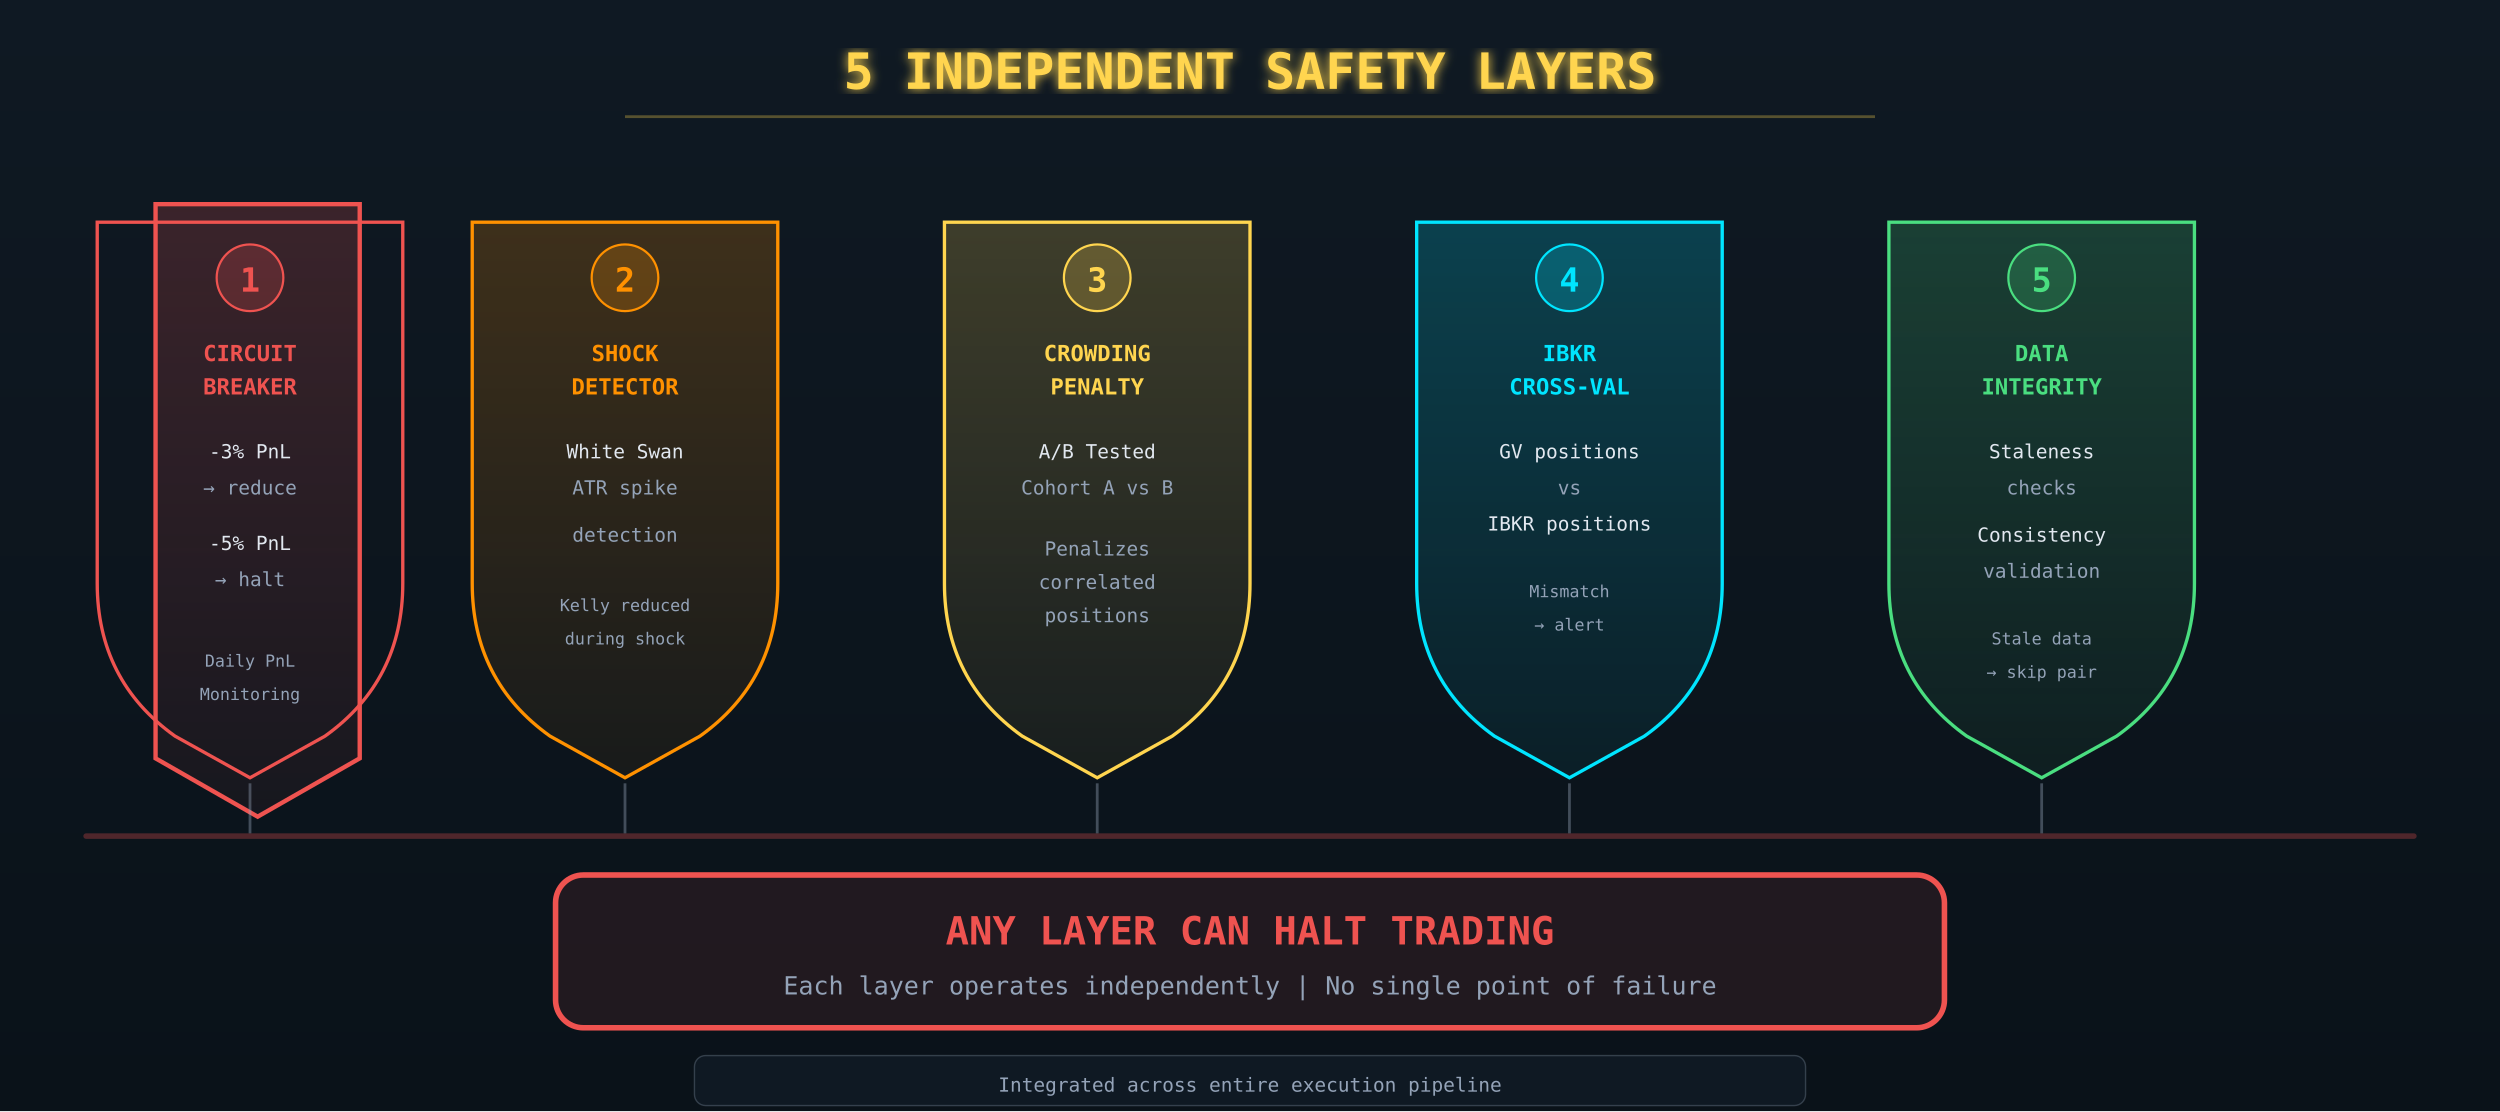
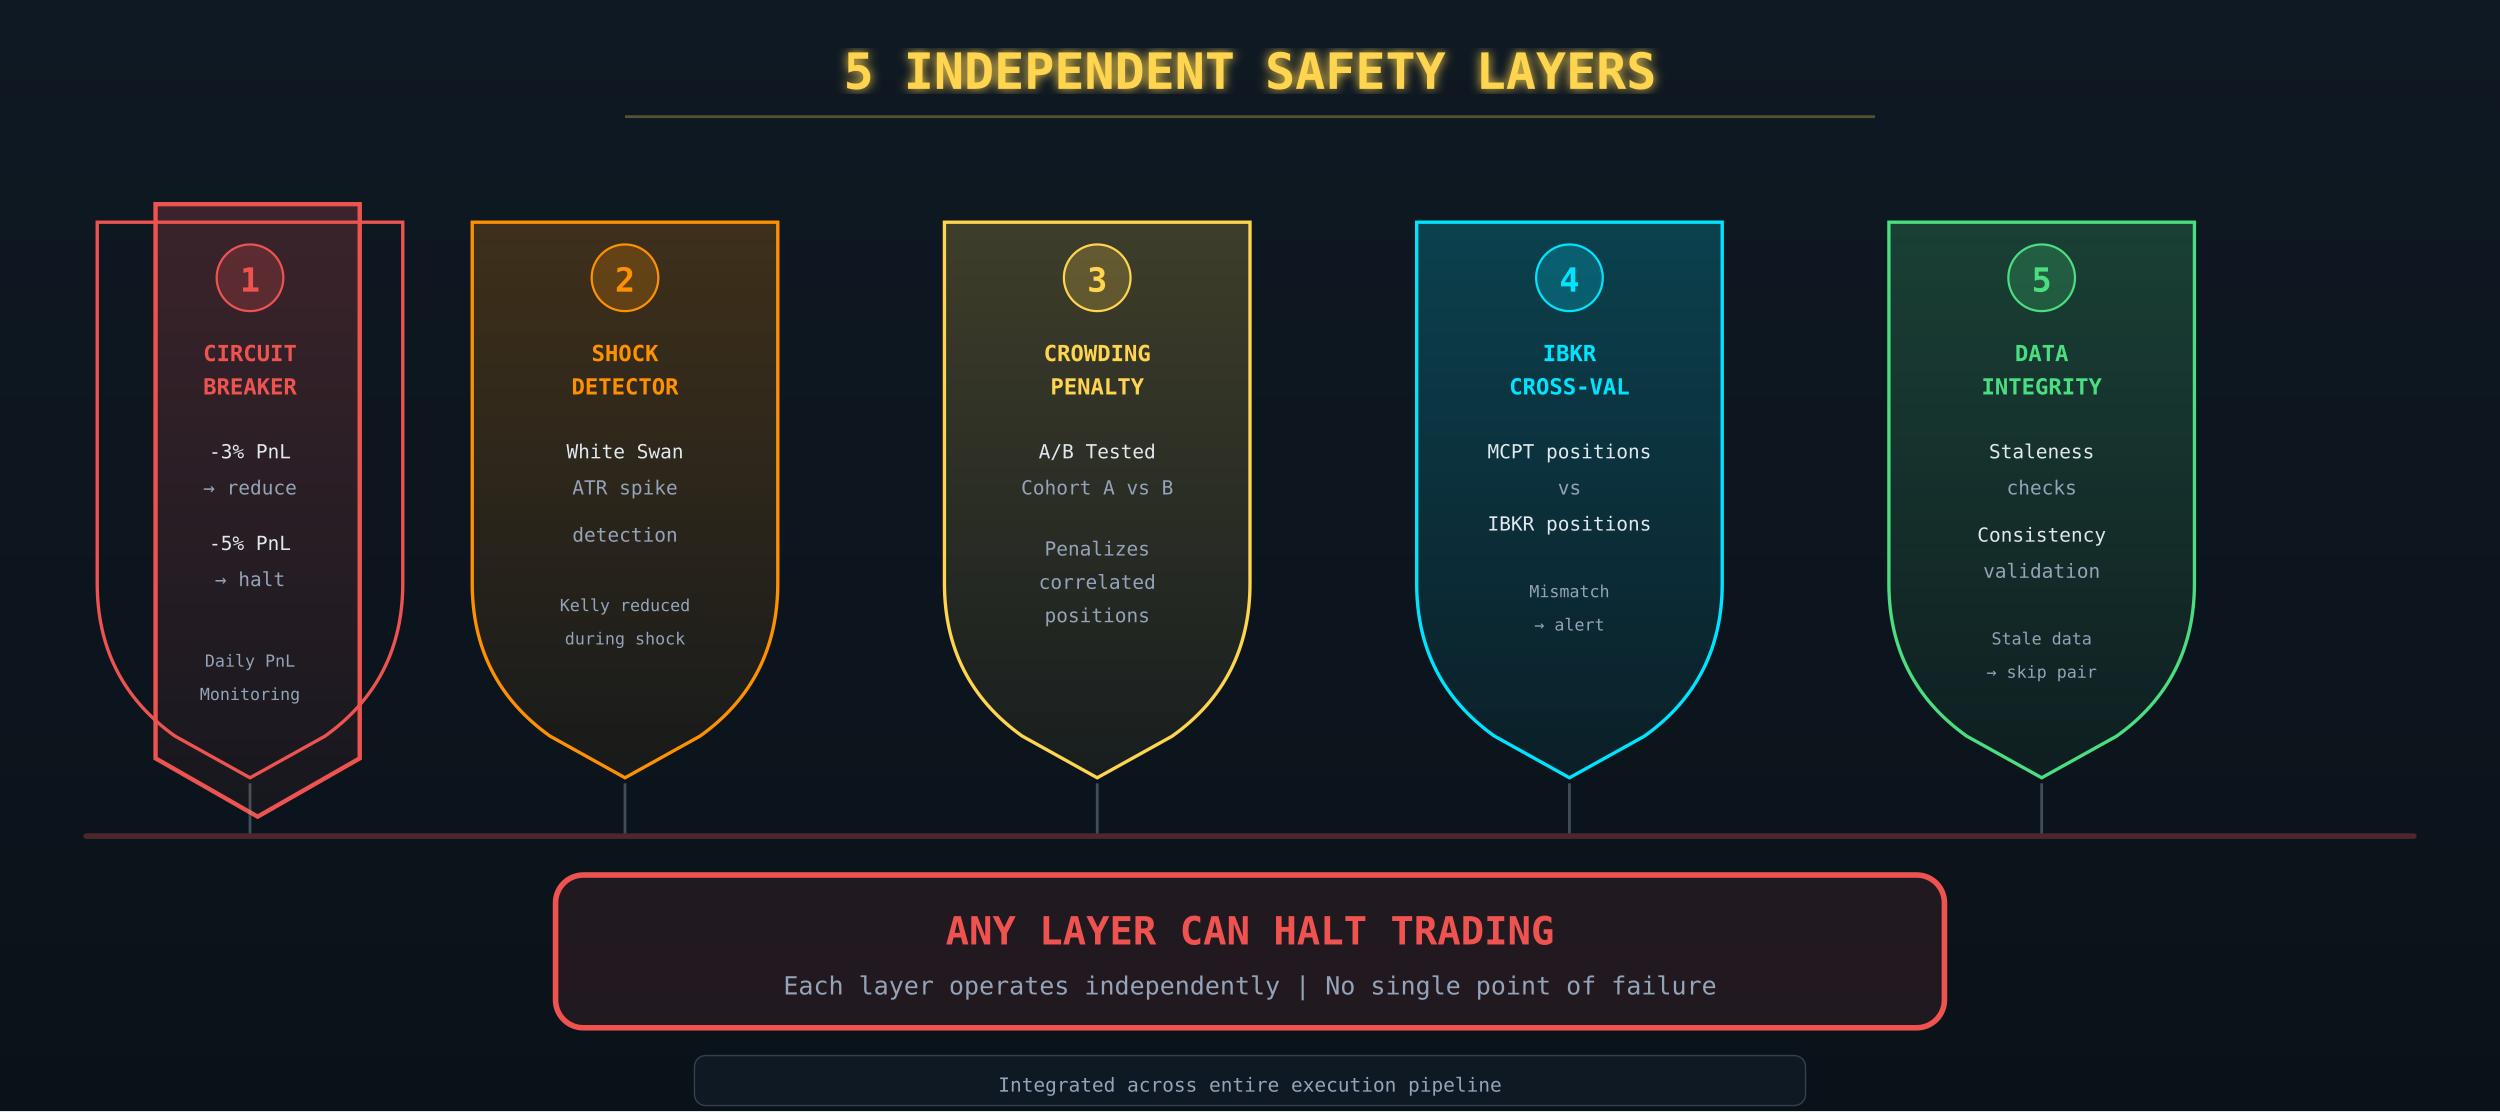
<svg xmlns="http://www.w3.org/2000/svg" viewBox="0 0 900 400">
  <defs>
    <linearGradient id="slBgGrad" x1="0" y1="0" x2="0" y2="1">
      <stop offset="0%" stop-color="#0f1923" />
      <stop offset="100%" stop-color="#0a1219" />
    </linearGradient>
    <filter id="slGlow">
      <feGaussianBlur stdDeviation="2" result="blur" />
      <feMerge>
        <feMergeNode in="blur" />
        <feMergeNode in="SourceGraphic" />
      </feMerge>
    </filter>
    <linearGradient id="slShieldGrad1" x1="0" y1="0" x2="0" y2="1">
      <stop offset="0%" stop-color="#ef5350" stop-opacity="0.2" />
      <stop offset="100%" stop-color="#ef5350" stop-opacity="0.05" />
    </linearGradient>
    <linearGradient id="slShieldGrad2" x1="0" y1="0" x2="0" y2="1">
      <stop offset="0%" stop-color="#ff9100" stop-opacity="0.2" />
      <stop offset="100%" stop-color="#ff9100" stop-opacity="0.05" />
    </linearGradient>
    <linearGradient id="slShieldGrad3" x1="0" y1="0" x2="0" y2="1">
      <stop offset="0%" stop-color="#FFD54F" stop-opacity="0.2" />
      <stop offset="100%" stop-color="#FFD54F" stop-opacity="0.05" />
    </linearGradient>
    <linearGradient id="slShieldGrad4" x1="0" y1="0" x2="0" y2="1">
      <stop offset="0%" stop-color="#00e5ff" stop-opacity="0.2" />
      <stop offset="100%" stop-color="#00e5ff" stop-opacity="0.05" />
    </linearGradient>
    <linearGradient id="slShieldGrad5" x1="0" y1="0" x2="0" y2="1">
      <stop offset="0%" stop-color="#4ADE80" stop-opacity="0.2" />
      <stop offset="100%" stop-color="#4ADE80" stop-opacity="0.05" />
    </linearGradient>
  </defs>
  <rect width="900" height="400" fill="url(#slBgGrad)" />
  <text x="450" y="32" text-anchor="middle" font-family="monospace" font-size="18" font-weight="bold" fill="#FFD54F" filter="url(#slGlow)">5 INDEPENDENT SAFETY LAYERS</text>
  <line x1="225" y1="42" x2="675" y2="42" stroke="#FFD54F" stroke-opacity="0.3" stroke-width="1" />
  <g>
    <path d="M90,70 L90,200 Q90,240 90,245 Q90,260 90,260 L90,260 Q90,260 55,280 Q20,260 20,260 L20,260 Q20,260 20,245 Q20,240 20,200 L20,70 Z" fill="url(#slShieldGrad1)" stroke="#ef5350" stroke-width="1.5" transform="translate(35, 0) scale(1.05)" />
    <path d="M55,80 Q55,80 55,80 L55,80 L110,80 L110,210 Q110,245 82,265 Q55,280 55,280 Q55,280 28,265 Q0,245 0,210 L0,80 Z" fill="none" stroke="#ef5350" stroke-width="1.2" transform="translate(35, 0)" />
    <circle cx="90" cy="100" r="12" fill="#ef5350" fill-opacity="0.2" stroke="#ef5350" stroke-width="0.8" />
    <text x="90" y="105" text-anchor="middle" font-family="monospace" font-size="12" font-weight="bold" fill="#ef5350">1</text>
    <text x="90" y="130" text-anchor="middle" font-family="monospace" font-size="8" font-weight="bold" fill="#ef5350">CIRCUIT</text>
    <text x="90" y="142" text-anchor="middle" font-family="monospace" font-size="8" font-weight="bold" fill="#ef5350">BREAKER</text>
    <text x="90" y="165" text-anchor="middle" font-family="monospace" font-size="7" fill="#E2E8F0">-3% PnL</text>
    <text x="90" y="178" text-anchor="middle" font-family="monospace" font-size="7" fill="#94A3B8">→ reduce</text>
    <text x="90" y="198" text-anchor="middle" font-family="monospace" font-size="7" fill="#E2E8F0">-5% PnL</text>
    <text x="90" y="211" text-anchor="middle" font-family="monospace" font-size="7" fill="#94A3B8">→ halt</text>
    <text x="90" y="240" text-anchor="middle" font-family="monospace" font-size="6" fill="#94A3B8">Daily PnL</text>
    <text x="90" y="252" text-anchor="middle" font-family="monospace" font-size="6" fill="#94A3B8">Monitoring</text>
  </g>
  <g transform="translate(170, 0)">
    <path d="M55,80 Q55,80 55,80 L55,80 L110,80 L110,210 Q110,245 82,265 Q55,280 55,280 Q55,280 28,265 Q0,245 0,210 L0,80 Z" fill="url(#slShieldGrad2)" stroke="#ff9100" stroke-width="1.2" />
    <circle cx="55" cy="100" r="12" fill="#ff9100" fill-opacity="0.2" stroke="#ff9100" stroke-width="0.8" />
    <text x="55" y="105" text-anchor="middle" font-family="monospace" font-size="12" font-weight="bold" fill="#ff9100">2</text>
    <text x="55" y="130" text-anchor="middle" font-family="monospace" font-size="8" font-weight="bold" fill="#ff9100">SHOCK</text>
    <text x="55" y="142" text-anchor="middle" font-family="monospace" font-size="8" font-weight="bold" fill="#ff9100">DETECTOR</text>
    <text x="55" y="165" text-anchor="middle" font-family="monospace" font-size="7" fill="#E2E8F0">White Swan</text>
    <text x="55" y="178" text-anchor="middle" font-family="monospace" font-size="7" fill="#94A3B8">ATR spike</text>
    <text x="55" y="195" text-anchor="middle" font-family="monospace" font-size="7" fill="#94A3B8">detection</text>
    <text x="55" y="220" text-anchor="middle" font-family="monospace" font-size="6" fill="#94A3B8">Kelly reduced</text>
    <text x="55" y="232" text-anchor="middle" font-family="monospace" font-size="6" fill="#94A3B8">during shock</text>
  </g>
  <g transform="translate(340, 0)">
    <path d="M55,80 Q55,80 55,80 L55,80 L110,80 L110,210 Q110,245 82,265 Q55,280 55,280 Q55,280 28,265 Q0,245 0,210 L0,80 Z" fill="url(#slShieldGrad3)" stroke="#FFD54F" stroke-width="1.2" />
    <circle cx="55" cy="100" r="12" fill="#FFD54F" fill-opacity="0.2" stroke="#FFD54F" stroke-width="0.8" />
    <text x="55" y="105" text-anchor="middle" font-family="monospace" font-size="12" font-weight="bold" fill="#FFD54F">3</text>
    <text x="55" y="130" text-anchor="middle" font-family="monospace" font-size="8" font-weight="bold" fill="#FFD54F">CROWDING</text>
    <text x="55" y="142" text-anchor="middle" font-family="monospace" font-size="8" font-weight="bold" fill="#FFD54F">PENALTY</text>
    <text x="55" y="165" text-anchor="middle" font-family="monospace" font-size="7" fill="#E2E8F0">A/B Tested</text>
    <text x="55" y="178" text-anchor="middle" font-family="monospace" font-size="7" fill="#94A3B8">Cohort A vs B</text>
    <text x="55" y="200" text-anchor="middle" font-family="monospace" font-size="7" fill="#94A3B8">Penalizes</text>
    <text x="55" y="212" text-anchor="middle" font-family="monospace" font-size="7" fill="#94A3B8">correlated</text>
    <text x="55" y="224" text-anchor="middle" font-family="monospace" font-size="7" fill="#94A3B8">positions</text>
  </g>
  <g transform="translate(510, 0)">
    <path d="M55,80 Q55,80 55,80 L55,80 L110,80 L110,210 Q110,245 82,265 Q55,280 55,280 Q55,280 28,265 Q0,245 0,210 L0,80 Z" fill="url(#slShieldGrad4)" stroke="#00e5ff" stroke-width="1.2" />
    <circle cx="55" cy="100" r="12" fill="#00e5ff" fill-opacity="0.2" stroke="#00e5ff" stroke-width="0.8" />
    <text x="55" y="105" text-anchor="middle" font-family="monospace" font-size="12" font-weight="bold" fill="#00e5ff">4</text>
    <text x="55" y="130" text-anchor="middle" font-family="monospace" font-size="8" font-weight="bold" fill="#00e5ff">IBKR</text>
    <text x="55" y="142" text-anchor="middle" font-family="monospace" font-size="8" font-weight="bold" fill="#00e5ff">CROSS-VAL</text>
-     <text x="55" y="165" text-anchor="middle" font-family="monospace" font-size="7" fill="#E2E8F0">GV positions</text>
+     <text x="55" y="165" text-anchor="middle" font-family="monospace" font-size="7" fill="#E2E8F0">MCPT positions</text>
    <text x="55" y="178" text-anchor="middle" font-family="monospace" font-size="7" fill="#94A3B8">vs</text>
    <text x="55" y="191" text-anchor="middle" font-family="monospace" font-size="7" fill="#E2E8F0">IBKR positions</text>
    <text x="55" y="215" text-anchor="middle" font-family="monospace" font-size="6" fill="#94A3B8">Mismatch</text>
    <text x="55" y="227" text-anchor="middle" font-family="monospace" font-size="6" fill="#94A3B8">→ alert</text>
  </g>
  <g transform="translate(680, 0)">
    <path d="M55,80 Q55,80 55,80 L55,80 L110,80 L110,210 Q110,245 82,265 Q55,280 55,280 Q55,280 28,265 Q0,245 0,210 L0,80 Z" fill="url(#slShieldGrad5)" stroke="#4ADE80" stroke-width="1.2" />
    <circle cx="55" cy="100" r="12" fill="#4ADE80" fill-opacity="0.2" stroke="#4ADE80" stroke-width="0.8" />
    <text x="55" y="105" text-anchor="middle" font-family="monospace" font-size="12" font-weight="bold" fill="#4ADE80">5</text>
    <text x="55" y="130" text-anchor="middle" font-family="monospace" font-size="8" font-weight="bold" fill="#4ADE80">DATA</text>
    <text x="55" y="142" text-anchor="middle" font-family="monospace" font-size="8" font-weight="bold" fill="#4ADE80">INTEGRITY</text>
    <text x="55" y="165" text-anchor="middle" font-family="monospace" font-size="7" fill="#E2E8F0">Staleness</text>
    <text x="55" y="178" text-anchor="middle" font-family="monospace" font-size="7" fill="#94A3B8">checks</text>
    <text x="55" y="195" text-anchor="middle" font-family="monospace" font-size="7" fill="#E2E8F0">Consistency</text>
    <text x="55" y="208" text-anchor="middle" font-family="monospace" font-size="7" fill="#94A3B8">validation</text>
    <text x="55" y="232" text-anchor="middle" font-family="monospace" font-size="6" fill="#94A3B8">Stale data</text>
    <text x="55" y="244" text-anchor="middle" font-family="monospace" font-size="6" fill="#94A3B8">→ skip pair</text>
  </g>
  <rect x="30" y="300" width="840" height="2" rx="1" fill="#ef5350" fill-opacity="0.3" />
  <rect x="200" y="315" width="500" height="55" rx="10" fill="#ef5350" fill-opacity="0.1" stroke="#ef5350" stroke-width="2" />
  <text x="450" y="340" text-anchor="middle" font-family="monospace" font-size="14" font-weight="bold" fill="#ef5350">ANY LAYER CAN HALT TRADING</text>
  <text x="450" y="358" text-anchor="middle" font-family="monospace" font-size="9" fill="#94A3B8">Each layer operates independently | No single point of failure</text>
  <g stroke="#94A3B8" stroke-width="1" stroke-opacity="0.4">
    <line x1="90" y1="282" x2="90" y2="300" />
    <line x1="225" y1="282" x2="225" y2="300" />
    <line x1="395" y1="282" x2="395" y2="300" />
    <line x1="565" y1="282" x2="565" y2="300" />
    <line x1="735" y1="282" x2="735" y2="300" />
  </g>
  <rect x="250" y="380" width="400" height="18" rx="4" fill="#0f1923" stroke="#94A3B8" stroke-width="0.5" stroke-opacity="0.3" />
  <text x="450" y="393" text-anchor="middle" font-family="monospace" font-size="7" fill="#94A3B8">Integrated across entire execution pipeline</text>
</svg>
